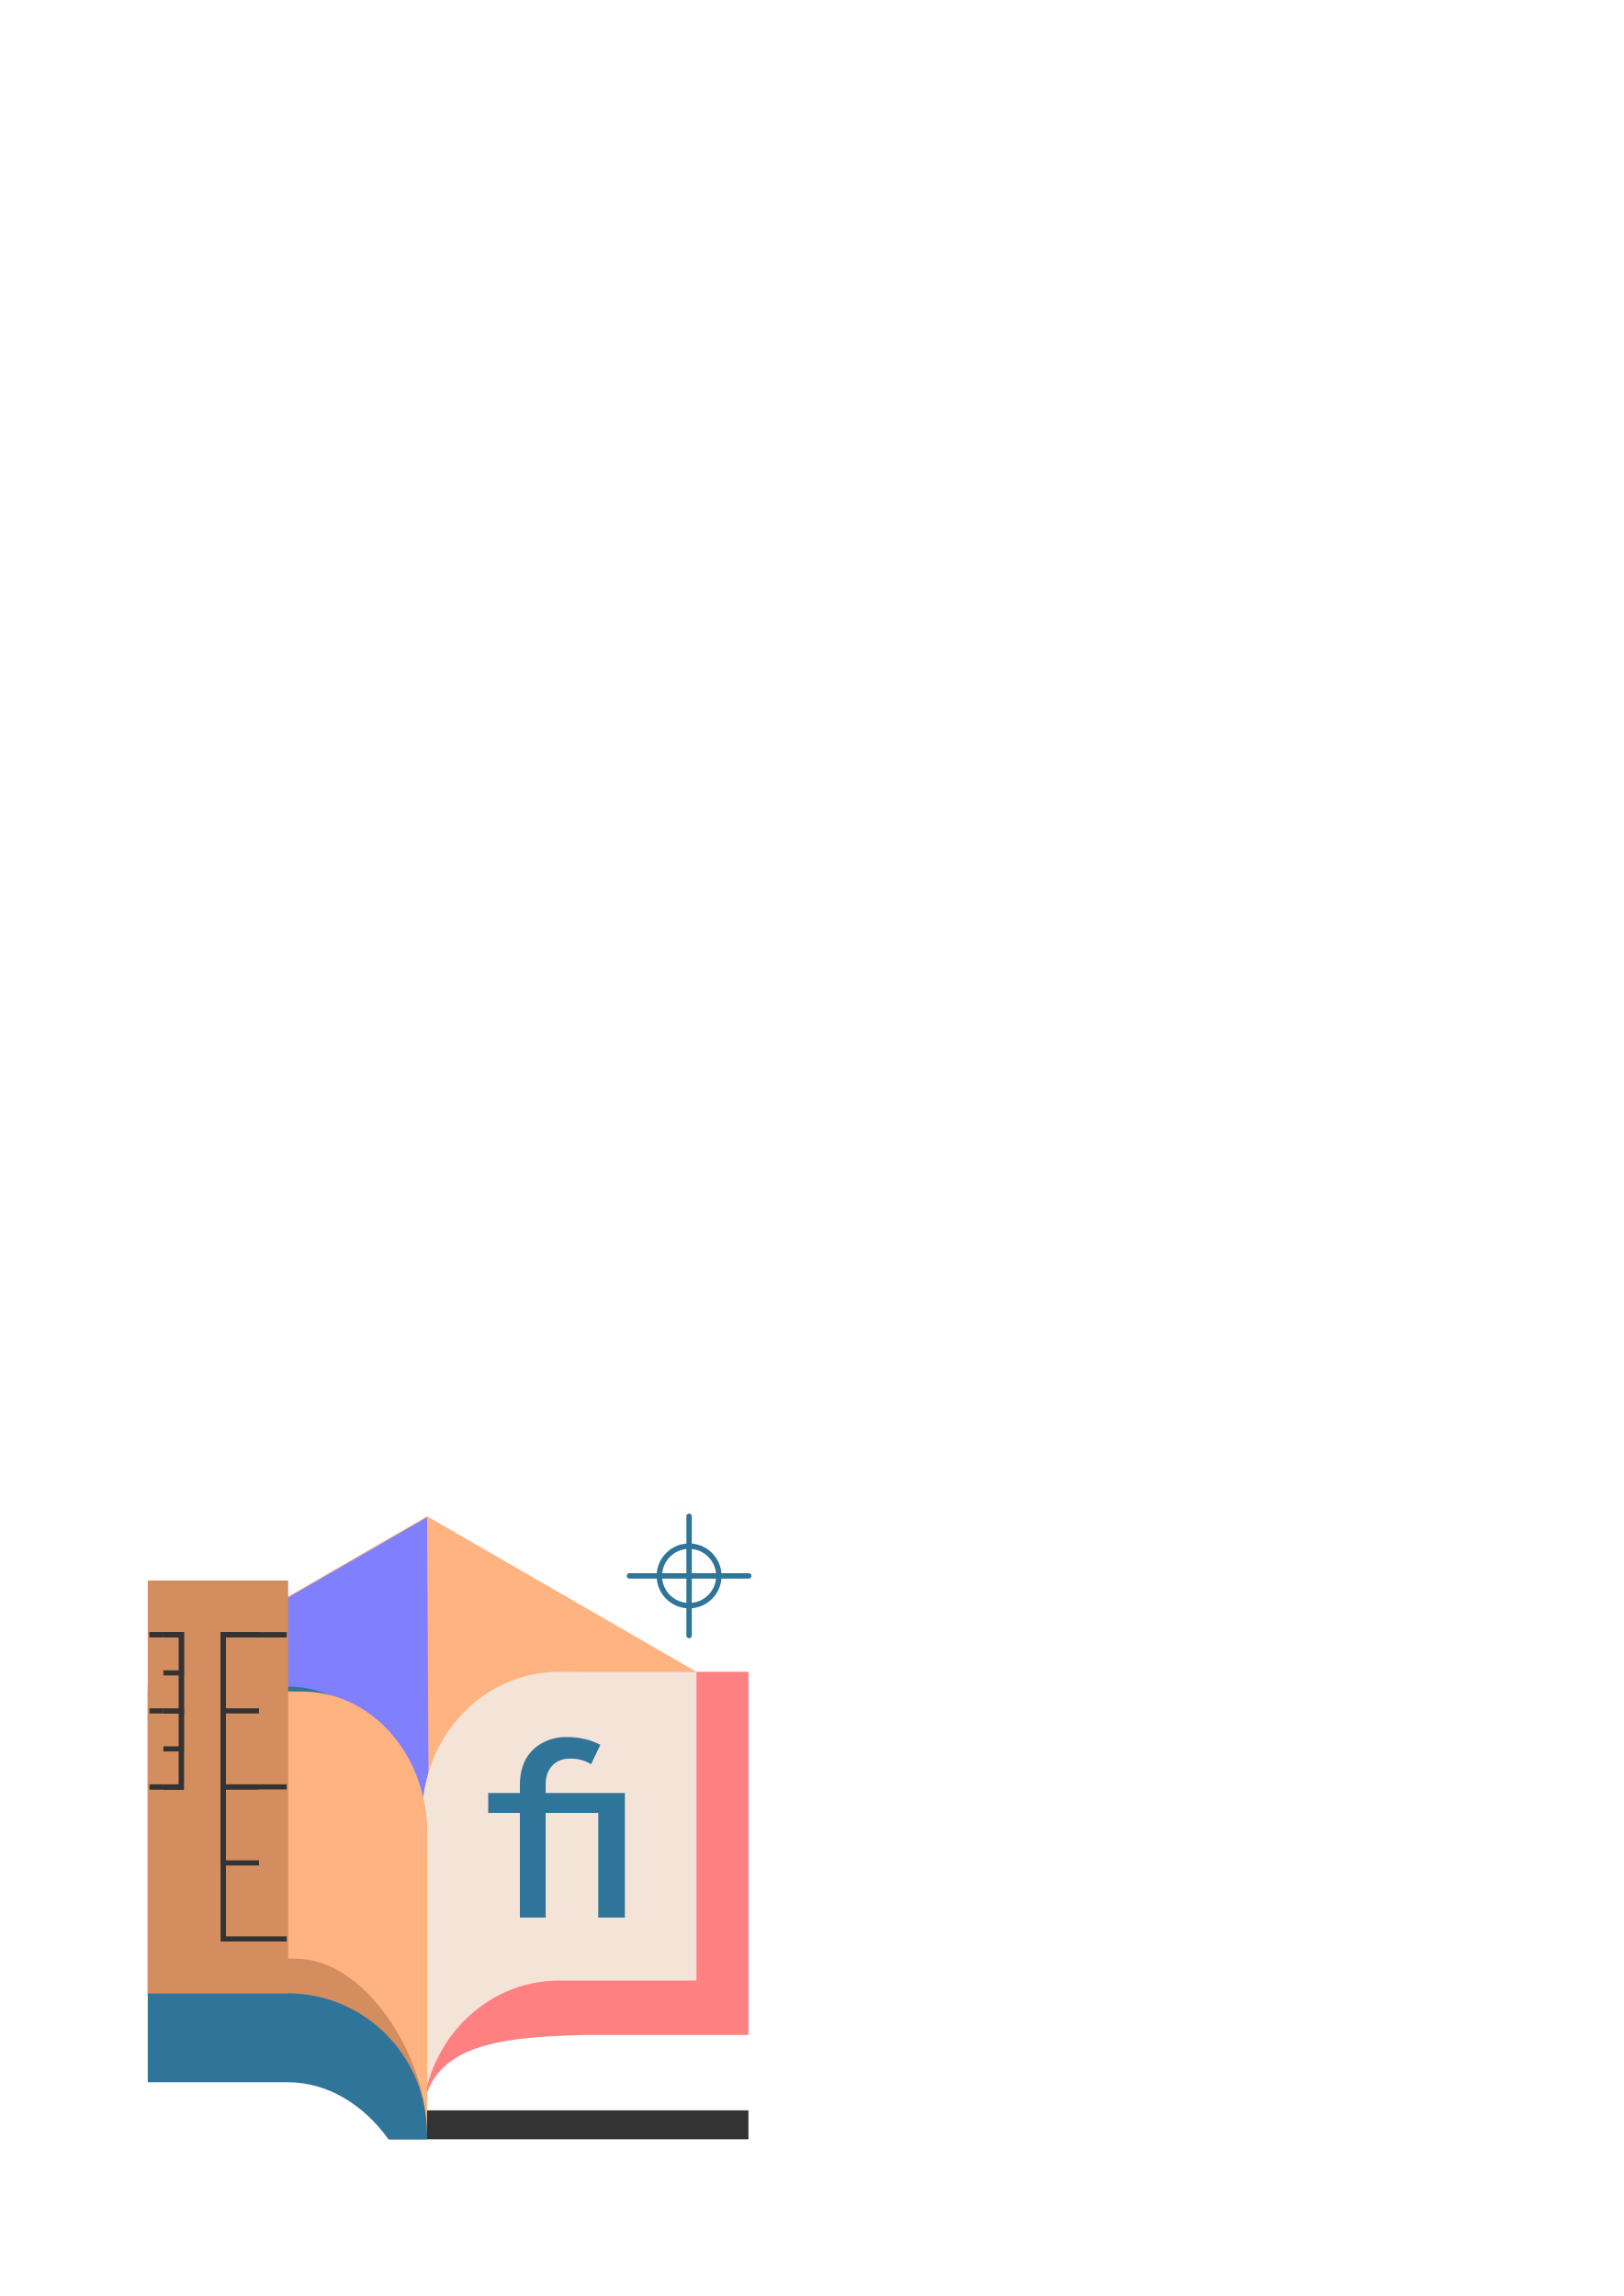
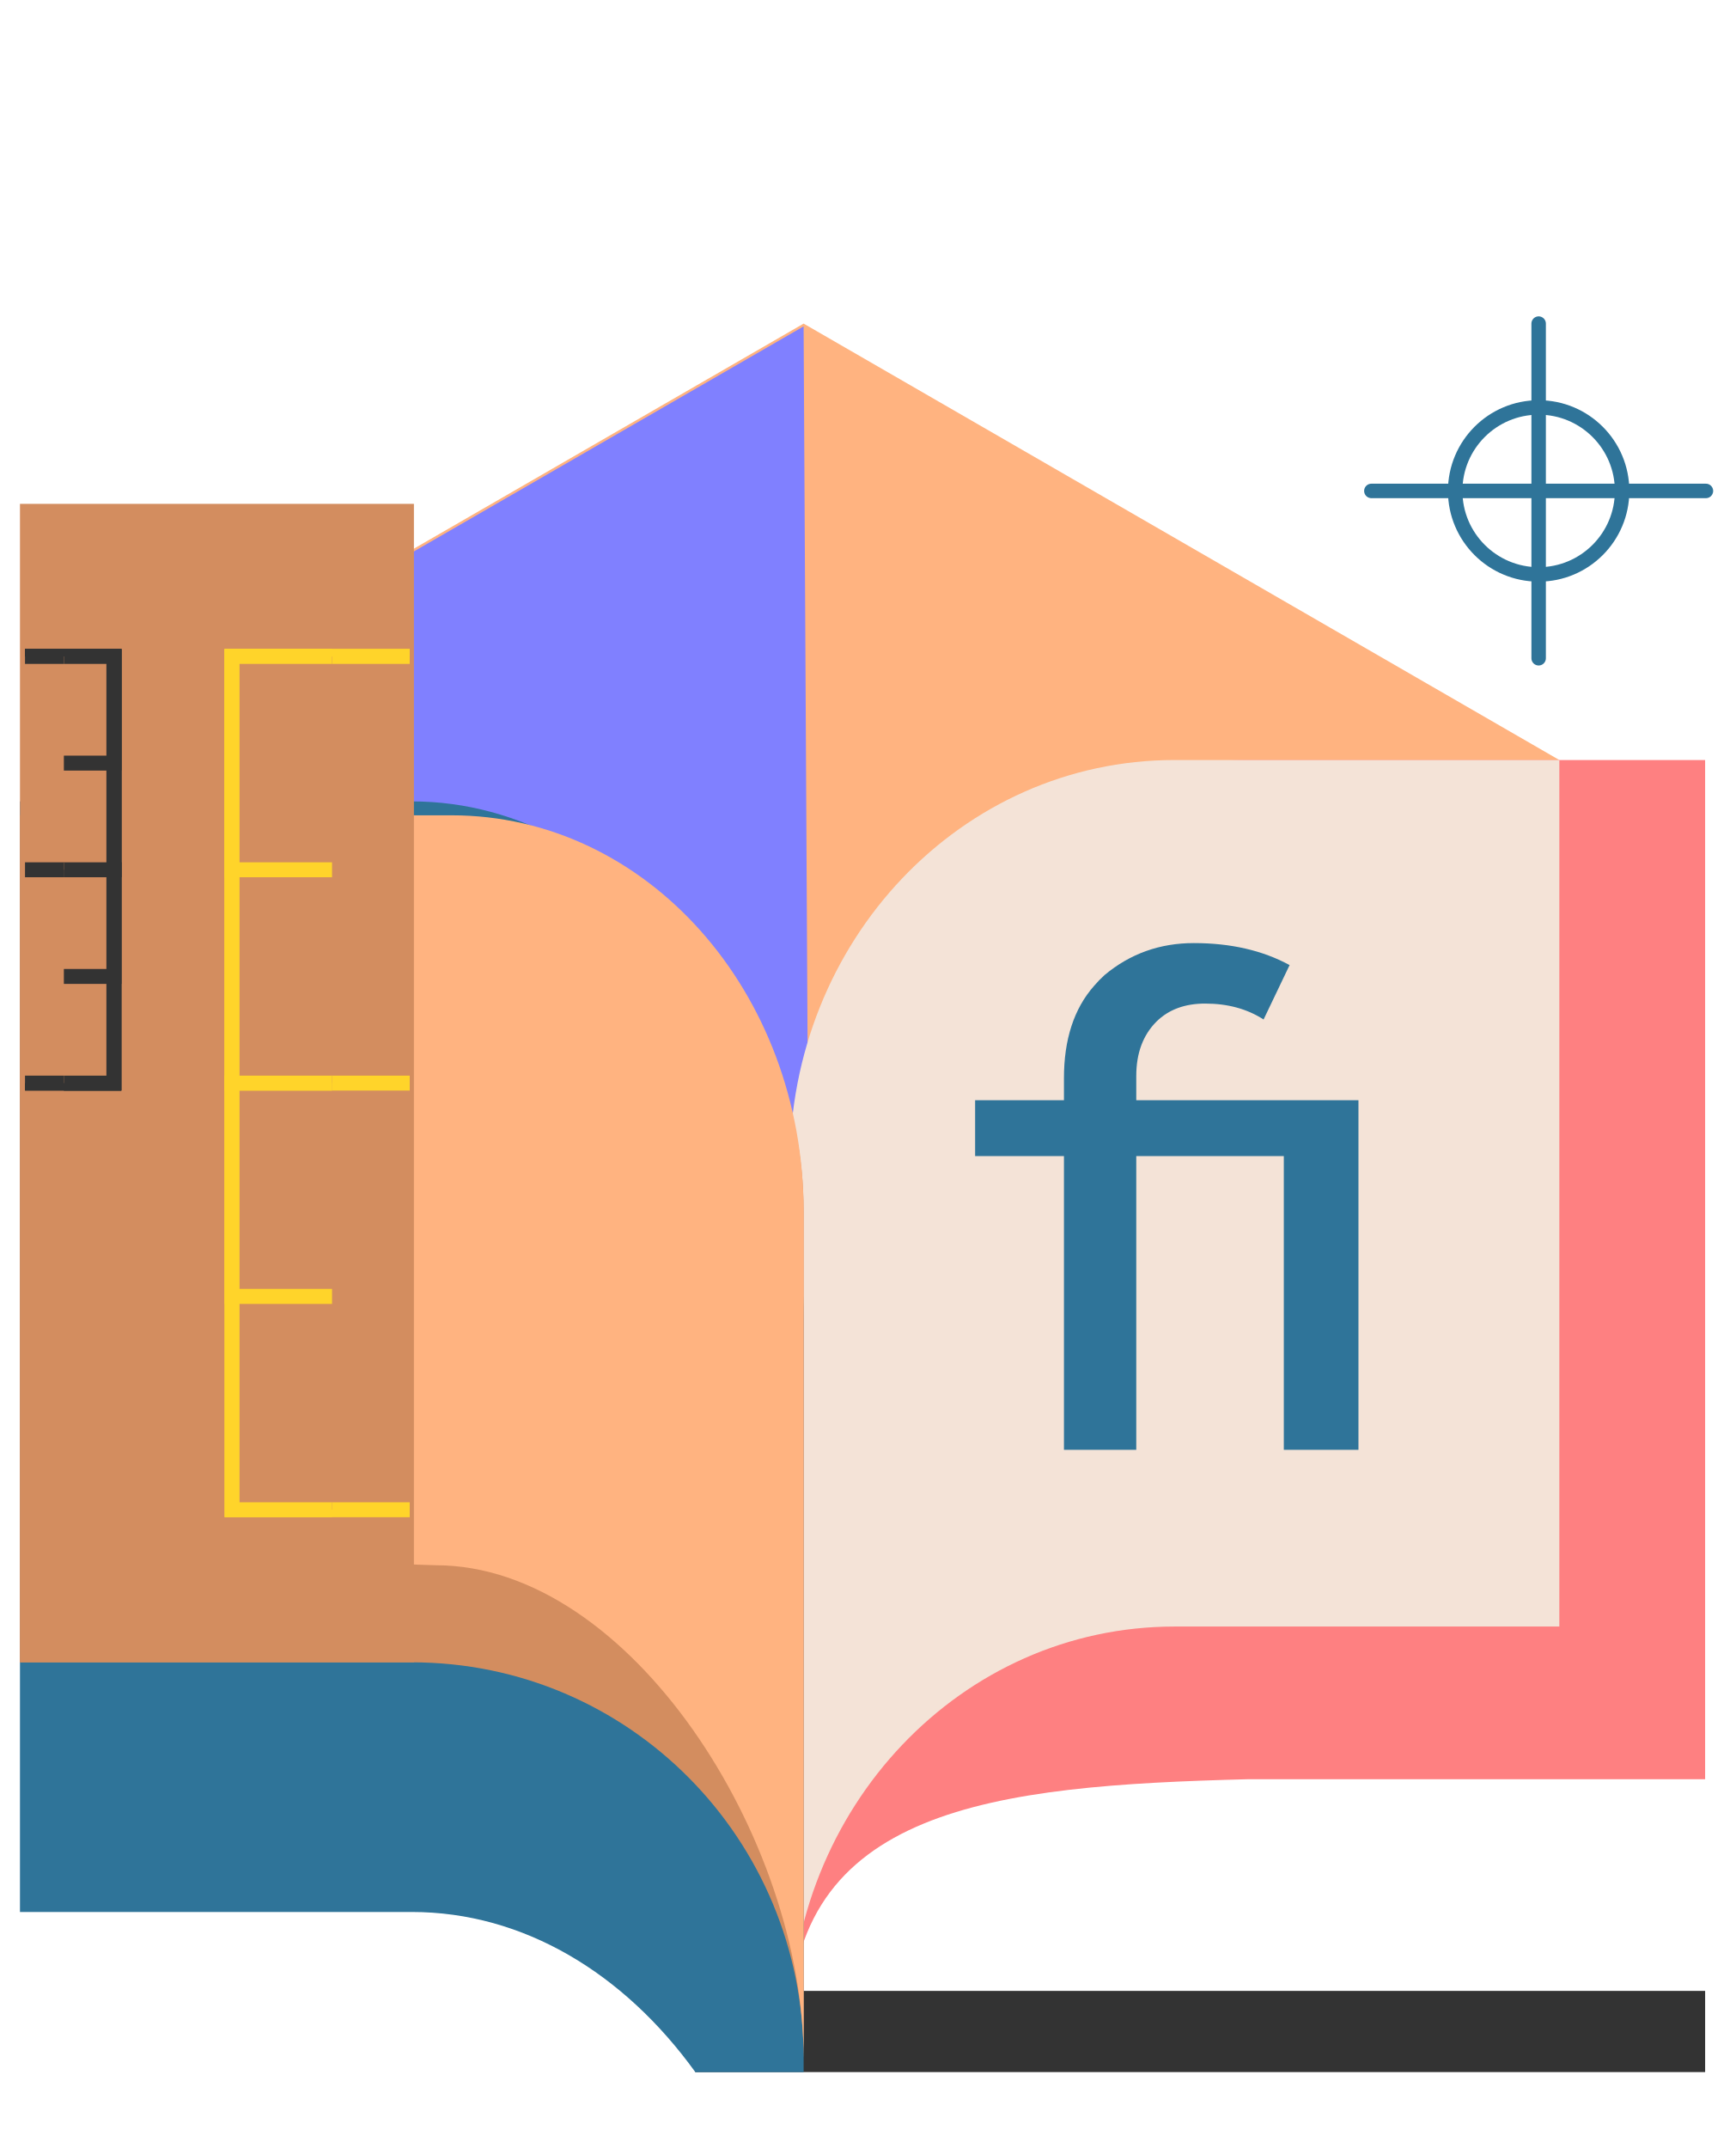
- <svg xmlns="http://www.w3.org/2000/svg" width="210mm" height="297mm" viewBox="0 0 210 297" version="1.1" id="svg29213">
+ <svg xmlns="http://www.w3.org/2000/svg" width="240mm" height="297mm" viewBox="0 0 240 297" version="1.1" id="svg29213">
  <defs id="defs29210" />
  <g id="layer1">
-     <rect style="fill:#333333;fill-opacity:1;stroke:none;stroke-width:0.665;stroke-miterlimit:4;stroke-dasharray:none;stroke-opacity:1;stop-color:#000000" id="rect392349" width="46.554" height="3.742" x="50.245" y="272.985" />
-     <path id="path316535" style="fill:#ffb380;fill-opacity:1;stroke-width:0.265;stop-color:#000000" d="m 90.078,256.485 -34.84,-14.402 -34.84,14.402 v -40.229 l 34.84,-20.115 34.84,20.115 z" />
-     <path style="fill:#8080ff;fill-opacity:1;stroke:none;stroke-width:0.265px;stroke-linecap:butt;stroke-linejoin:miter;stroke-opacity:1" d="m 20.398,216.383 v 40.229 l 35.061,-20.243 -0.222,-40.101 -34.84,20.115" id="path91954" />
-     <path id="path331237" style="fill:#fe8081;fill-opacity:1;stroke:none;stroke-width:0.26;stroke-miterlimit:4;stroke-dasharray:none;stroke-dashoffset:0" d="m 75.699,216.255 c -11.689,0 -21.1,8.324 -21.1,18.664 v 39.937 c 0,-10.34 9.414,-11.326 21.1,-11.626 h 21.1 v -46.975 z" />
-     <path id="path92136" style="fill:#f4e3d7;fill-opacity:1;stroke:none;stroke-width:0.26;stroke-miterlimit:4;stroke-dasharray:none;stroke-dashoffset:0" d="m 72.338,216.255 c -9.828,0 -17.739,8.324 -17.739,18.664 v 39.937 c 0,-10.34 7.912,-18.664 17.739,-18.664 h 17.739 v -39.937 z" />
-     <path id="path361771" style="fill:#2f7499;fill-opacity:1;stroke:none;stroke-width:0.26;stroke-miterlimit:4;stroke-dasharray:none;stroke-dashoffset:0" d="m 19.111,218.162 v 51.186 h 18.063 c 5.152,0 9.786,2.827 13.071,7.379 h 4.993 v -34.644 c -3e-5,-13.252 -8.056,-23.92 -18.064,-23.92 z" />
-     <path id="path156713" style="fill:#d38d5f;fill-opacity:1;stroke:none;stroke-width:0.26;stroke-miterlimit:4;stroke-dasharray:none;stroke-dashoffset:0" d="m 37.175,218.804 c 10.007,0 18.063,8.137 18.063,18.244 v 39.039 c 0,-10.107 -8.056,-18.244 -18.063,-18.244 H 19.111 v -39.039 z" />
-     <path id="path92138" style="fill:#ffb380;fill-opacity:1;stroke:none;stroke-width:0.26;stroke-miterlimit:4;stroke-dasharray:none;stroke-dashoffset:0" d="m 39.016,218.804 c 8.987,0 16.222,8.137 16.222,18.244 v 39.039 c 0,-10.107 -7.979,-22.715 -16.955,-22.718 l -16.306,-0.535 0.817,-34.029 z" />
-     <g aria-label="fi" id="text166119" style="font-weight:bold;font-size:27.316px;line-height:1.25;font-family:'BIZ UDPGothic';-inkscape-font-specification:'BIZ UDPGothic, Bold';fill:#2f7499;stroke-width:0.265" transform="translate(-83.93794,129.1474)">
-       <path d="m 151.178,102.788 v -1.014 q 0,-2.681 1.387,-4.255 0.24,-0.28 0.493,-0.507 1.761,-1.467 4.108,-1.467 2.548,0 4.415,1.014 l -1.2,2.508 q -1.134,-0.734 -2.694,-0.734 -1.4,0 -2.241,0.827 -0.934,0.934 -0.934,2.508 v 1.12 h 10.243 v 16.112 h -3.441 v -13.538 h -6.802 v 13.538 h -3.334 v -13.538 h -4.095 v -2.574 z" id="path891" />
+     <rect style="fill:#333333;fill-opacity:1;stroke:none;stroke-width:0.665;stroke-miterlimit:4;stroke-dasharray:none;stroke-opacity:1;stop-color:#000000" id="rect392349" width="139.663" height="11.226" x="96.163" y="275.277" />
+     <path id="path316535" style="fill:#ffb380;fill-opacity:1;stroke-width:0.265;stop-color:#000000" d="M 215.661,225.775 111.142,182.57 6.623,225.775 V 105.087 L 111.142,44.743 215.661,105.087 Z" />
+     <path style="fill:#8080ff;fill-opacity:1;stroke:none;stroke-width:0.265px;stroke-linecap:butt;stroke-linejoin:miter;stroke-opacity:1" d="M 6.623,105.471 V 226.159 L 111.806,165.431 111.142,45.127 6.623,105.471" id="path91954" />
+     <path id="path331237" style="fill:#fe8081;fill-opacity:1;stroke:none;stroke-width:0.26;stroke-miterlimit:4;stroke-dasharray:none;stroke-dashoffset:0" d="m 172.525,105.087 c -35.068,0 -63.3,24.972 -63.3,55.991 v 119.812 c 0,-31.019 28.242,-33.979 63.3,-34.878 h 63.3 V 105.087 Z" />
+     <path id="path92136" style="fill:#f4e3d7;fill-opacity:1;stroke:none;stroke-width:0.26;stroke-miterlimit:4;stroke-dasharray:none;stroke-dashoffset:0" d="m 162.443,105.087 c -29.483,0 -53.218,24.972 -53.218,55.991 v 119.812 c 0,-31.019 23.735,-55.991 53.218,-55.991 h 53.218 V 105.087 Z" />
+     <path id="path361771" style="fill:#2f7499;fill-opacity:1;stroke:none;stroke-width:0.26;stroke-miterlimit:4;stroke-dasharray:none;stroke-dashoffset:0" d="M 2.761,110.808 V 264.366 H 56.951 c 15.455,0 29.358,8.482 39.212,22.137 H 111.142 V 182.57 c -9e-5,-39.756 -24.169,-71.761 -54.191,-71.761 z" />
+     <path id="path156713" style="fill:#d38d5f;fill-opacity:1;stroke:none;stroke-width:0.26;stroke-miterlimit:4;stroke-dasharray:none;stroke-dashoffset:0" d="m 56.952,112.732 c 30.021,0 54.19,24.41 54.19,54.731 v 117.116 c 0,-30.321 -24.169,-54.731 -54.19,-54.731 H 2.762 V 112.732 Z" />
+     <path id="path92138" style="fill:#ffb380;fill-opacity:1;stroke:none;stroke-width:0.26;stroke-miterlimit:4;stroke-dasharray:none;stroke-dashoffset:0" d="m 62.475,112.732 c 26.961,0 48.666,24.41 48.666,54.731 v 117.116 c 0,-30.321 -23.937,-68.144 -50.866,-68.154 l -48.918,-1.606 2.451,-102.087 z" />
+     <g aria-label="fi" id="text166119" style="font-weight:bold;font-size:27.316px;line-height:1.25;font-family:'BIZ UDPGothic';-inkscape-font-specification:'BIZ UDPGothic, Bold';fill:#2f7499;stroke-width:0.088" transform="matrix(3,0,0,3,-306.3864,-156.2367)">
+       <path d="m 151.178,102.788 v -1.014 q 0,-2.681 1.387,-4.255 0.24,-0.28 0.493,-0.507 1.761,-1.467 4.108,-1.467 2.548,0 4.415,1.014 l -1.2,2.508 q -1.134,-0.734 -2.694,-0.734 -1.4,0 -2.241,0.827 -0.934,0.934 -0.934,2.508 v 1.12 h 10.243 v 16.112 h -3.441 v -13.538 h -6.802 v 13.538 h -3.334 v -13.538 h -4.095 v -2.574 z" id="path891" style="stroke-width:0.088" />
    </g>
-     <rect style="fill:#d38d5f;fill-opacity:1;stroke:none;stroke-width:0.265;stop-color:#000000" id="rect166922" width="18.161" height="53.393" x="19.111" y="204.449" />
-     <path id="rect167433" style="fill:#d38d5f;stroke:#333333;stroke-width:0.665;stroke-miterlimit:4;stroke-dasharray:none;stroke-opacity:1;stop-color:#000000" d="m 37.079,211.481 h -8.19 v 39.329 h 8.19" />
-     <path id="path167766" style="fill:#d38d5f;stroke:#333333;stroke-width:0.665;stroke-miterlimit:4;stroke-dasharray:none;stroke-opacity:1;stop-color:#000000" d="m 37.079,211.481 h -8.19 v 19.664 h 8.19" />
-     <path id="path167768" style="fill:#d38d5f;stroke:#333333;stroke-width:0.665;stroke-miterlimit:4;stroke-dasharray:none;stroke-opacity:1;stop-color:#000000" d="m 33.498,231.146 h -4.609 v 19.664 h 4.609" />
-     <path id="path167770" style="fill:#d38d5f;stroke:#333333;stroke-width:0.665;stroke-miterlimit:4;stroke-dasharray:none;stroke-opacity:1;stop-color:#000000" d="m 33.498,231.146 h -4.609 v 9.832 h 4.609" />
-     <path id="path167772" style="fill:#d38d5f;stroke:#333333;stroke-width:0.665;stroke-miterlimit:4;stroke-dasharray:none;stroke-opacity:1;stop-color:#000000" d="m 33.498,211.481 h -4.609 v 19.664 h 4.609" />
-     <path id="path167774" style="fill:#d38d5f;stroke:#333333;stroke-width:0.665;stroke-miterlimit:4;stroke-dasharray:none;stroke-opacity:1;stop-color:#000000" d="m 33.498,211.481 h -4.609 v 9.832 h 4.609" />
-     <path id="path167776" style="fill:#d38d5f;stroke:#333333;stroke-width:0.665;stroke-miterlimit:4;stroke-dasharray:none;stroke-opacity:1;stop-color:#000000" d="m 19.345,211.481 h 4.095 v 19.664 h -4.095" />
-     <path id="path167778" style="fill:#d38d5f;stroke:#333333;stroke-width:0.665;stroke-miterlimit:4;stroke-dasharray:none;stroke-opacity:1;stop-color:#000000" d="m 19.345,211.481 h 4.095 v 9.832 h -4.095" />
-     <path id="path167780" style="fill:#d38d5f;stroke:#333333;stroke-width:0.665;stroke-miterlimit:4;stroke-dasharray:none;stroke-opacity:1;stop-color:#000000" d="m 21.135,221.313 h 2.305 v 9.832 h -2.305" />
-     <path id="path167782" style="fill:#d38d5f;stroke:#333333;stroke-width:0.665;stroke-miterlimit:4;stroke-dasharray:none;stroke-opacity:1;stop-color:#000000" d="m 21.135,221.313 h 2.305 v 4.916 h -2.305" />
-     <path id="path167784" style="fill:#d38d5f;stroke:#333333;stroke-width:0.665;stroke-miterlimit:4;stroke-dasharray:none;stroke-opacity:1;stop-color:#000000" d="m 21.135,211.481 h 2.305 v 9.832 h -2.305" />
-     <path id="path167786" style="fill:#d38d5f;stroke:#333333;stroke-width:0.665;stroke-miterlimit:4;stroke-dasharray:none;stroke-opacity:1;stop-color:#000000" d="m 21.135,211.481 h 2.305 v 4.916 h -2.305" />
-     <path id="path167788" style="fill:#d38d5f;stroke:#333333;stroke-width:0.665;stroke-miterlimit:4;stroke-dasharray:none;stroke-opacity:1;stop-color:#000000" d="m 19.345,211.481 h 4.095 v 19.664 h -4.095" />
-     <path id="path167790" style="fill:#d38d5f;stroke:#333333;stroke-width:0.665;stroke-miterlimit:4;stroke-dasharray:none;stroke-opacity:1;stop-color:#000000" d="m 19.345,211.481 h 4.095 v 9.832 h -4.095" />
-     <path id="path167792" style="fill:#d38d5f;stroke:#333333;stroke-width:0.665;stroke-miterlimit:4;stroke-dasharray:none;stroke-opacity:1;stop-color:#000000" d="m 21.135,221.313 h 2.305 v 9.832 h -2.305" />
-     <path id="path167794" style="fill:#d38d5f;stroke:#333333;stroke-width:0.665;stroke-miterlimit:4;stroke-dasharray:none;stroke-opacity:1;stop-color:#000000" d="m 21.135,221.313 h 2.305 v 4.916 h -2.305" />
-     <path id="path167796" style="fill:#d38d5f;stroke:#333333;stroke-width:0.665;stroke-miterlimit:4;stroke-dasharray:none;stroke-opacity:1;stop-color:#000000" d="m 21.135,211.481 h 2.305 v 9.832 h -2.305" />
-     <path id="path167798" style="fill:#d38d5f;stroke:#333333;stroke-width:0.665;stroke-miterlimit:4;stroke-dasharray:none;stroke-opacity:1;stop-color:#000000" d="m 21.135,211.481 h 2.305 v 4.916 h -2.305" />
-     <circle style="fill:none;stroke:#2f7499;stroke-width:0.7;stroke-linecap:round;stroke-miterlimit:4;stroke-dasharray:none;stroke-opacity:1;stop-color:#000000" id="path20815" cx="89.124" cy="203.853" r="3.848" />
-     <path style="fill:none;stroke:#2f7499;stroke-width:0.7;stroke-linecap:round;stroke-linejoin:miter;stroke-miterlimit:4;stroke-dasharray:none;stroke-opacity:1" d="m 89.124,196.141 v 15.424" id="path20872" />
-     <path style="fill:none;stroke:#2f7499;stroke-width:0.7;stroke-linecap:round;stroke-linejoin:miter;stroke-miterlimit:4;stroke-dasharray:none;stroke-opacity:1" d="M 96.836,203.853 H 81.412" id="path20954" />
+     <rect style="fill:#d38d5f;fill-opacity:1;stroke:none;stroke-width:0.265;stop-color:#000000" id="rect166922" width="54.483" height="160.18" x="2.762" y="69.668" />
+     <path id="rect167433" style="fill:#d38d5f;stroke:#ffd42a;stroke-width:2.065;stroke-miterlimit:4;stroke-dasharray:none;stroke-opacity:1;stop-color:#000000" d="M 56.665,90.765 H 32.094 V 208.751 h 24.57" />
+     <path id="path167766" style="fill:#d38d5f;stroke:#ffd42a;stroke-width:2.065;stroke-miterlimit:4;stroke-dasharray:none;stroke-opacity:1;stop-color:#000000" d="M 56.665,90.765 H 32.094 v 58.993 h 24.57" />
+     <path id="path167768" style="fill:#d38d5f;stroke:#ffd42a;stroke-width:2.065;stroke-miterlimit:4;stroke-dasharray:none;stroke-opacity:1;stop-color:#000000" d="m 45.922,149.758 h -13.828 v 58.993 h 13.828" />
+     <path id="path167770" style="fill:#d38d5f;stroke:#ffd42a;stroke-width:2.065;stroke-miterlimit:4;stroke-dasharray:none;stroke-opacity:1;stop-color:#000000" d="m 45.922,149.758 h -13.828 v 29.497 h 13.828" />
+     <path id="path167772" style="fill:#d38d5f;stroke:#ffd42a;stroke-width:2.065;stroke-miterlimit:4;stroke-dasharray:none;stroke-opacity:1;stop-color:#000000" d="m 45.922,90.765 h -13.828 v 58.993 h 13.828" />
+     <path id="path167774" style="fill:#d38d5f;stroke:#ffd42a;stroke-width:2.065;stroke-miterlimit:4;stroke-dasharray:none;stroke-opacity:1;stop-color:#000000" d="m 45.922,90.765 h -13.828 v 29.497 h 13.828" />
+     <path id="path167776" style="fill:#d38d5f;stroke:#333333;stroke-width:2.065;stroke-miterlimit:4;stroke-dasharray:none;stroke-opacity:1;stop-color:#000000" d="M 3.461,90.765 H 15.746 V 149.758 H 3.461" />
+     <path id="path167778" style="fill:#d38d5f;stroke:#333333;stroke-width:2.065;stroke-miterlimit:4;stroke-dasharray:none;stroke-opacity:1;stop-color:#000000" d="M 3.461,90.765 H 15.746 V 120.262 H 3.461" />
+     <path id="path167780" style="fill:#d38d5f;stroke:#333333;stroke-width:2.065;stroke-miterlimit:4;stroke-dasharray:none;stroke-opacity:1;stop-color:#000000" d="m 8.832,120.262 h 6.914 v 29.497 H 8.832" />
+     <path id="path167782" style="fill:#d38d5f;stroke:#333333;stroke-width:2.065;stroke-miterlimit:4;stroke-dasharray:none;stroke-opacity:1;stop-color:#000000" d="m 8.832,120.262 h 6.914 v 14.748 H 8.832" />
+     <path id="path167784" style="fill:#d38d5f;stroke:#333333;stroke-width:2.065;stroke-miterlimit:4;stroke-dasharray:none;stroke-opacity:1;stop-color:#000000" d="M 8.832,90.765 H 15.746 V 120.262 H 8.832" />
+     <path id="path167786" style="fill:#d38d5f;stroke:#333333;stroke-width:2.065;stroke-miterlimit:4;stroke-dasharray:none;stroke-opacity:1;stop-color:#000000" d="M 8.832,90.765 H 15.746 V 105.513 H 8.832" />
+     <path id="path167788" style="fill:#d38d5f;stroke:#333333;stroke-width:2.065;stroke-miterlimit:4;stroke-dasharray:none;stroke-opacity:1;stop-color:#000000" d="M 3.461,90.765 H 15.746 V 149.758 H 3.461" />
+     <path id="path167790" style="fill:#d38d5f;stroke:#333333;stroke-width:2.065;stroke-miterlimit:4;stroke-dasharray:none;stroke-opacity:1;stop-color:#000000" d="M 3.461,90.765 H 15.746 V 120.262 H 3.461" />
+     <path id="path167792" style="fill:#d38d5f;stroke:#333333;stroke-width:2.065;stroke-miterlimit:4;stroke-dasharray:none;stroke-opacity:1;stop-color:#000000" d="m 8.832,120.262 h 6.914 v 29.497 H 8.832" />
+     <path id="path167794" style="fill:#d38d5f;stroke:#333333;stroke-width:2.065;stroke-miterlimit:4;stroke-dasharray:none;stroke-opacity:1;stop-color:#000000" d="m 8.832,120.262 h 6.914 v 14.748 H 8.832" />
+     <path id="path167796" style="fill:#d38d5f;stroke:#333333;stroke-width:2.065;stroke-miterlimit:4;stroke-dasharray:none;stroke-opacity:1;stop-color:#000000" d="M 8.832,90.765 H 15.746 V 120.262 H 8.832" />
+     <path id="path167798" style="fill:#d38d5f;stroke:#333333;stroke-width:2.065;stroke-miterlimit:4;stroke-dasharray:none;stroke-opacity:1;stop-color:#000000" d="M 8.832,90.765 H 15.746 V 105.513 H 8.832" />
+     <circle style="fill:none;stroke:#2f7499;stroke-width:2;stroke-linecap:round;stroke-miterlimit:4;stroke-dasharray:none;stroke-opacity:1;stop-color:#000000" id="path20815" cx="212.8" cy="67.88" r="11.544" />
+     <path style="fill:none;stroke:#2f7499;stroke-width:2;stroke-linecap:round;stroke-linejoin:miter;stroke-miterlimit:4;stroke-dasharray:none;stroke-opacity:1" d="m 212.8,44.743 v 46.273" id="path20872" />
+     <path style="fill:none;stroke:#2f7499;stroke-width:2;stroke-linecap:round;stroke-linejoin:miter;stroke-miterlimit:4;stroke-dasharray:none;stroke-opacity:1" d="M 235.936,67.88 H 189.664" id="path20954" />
  </g>
</svg>
